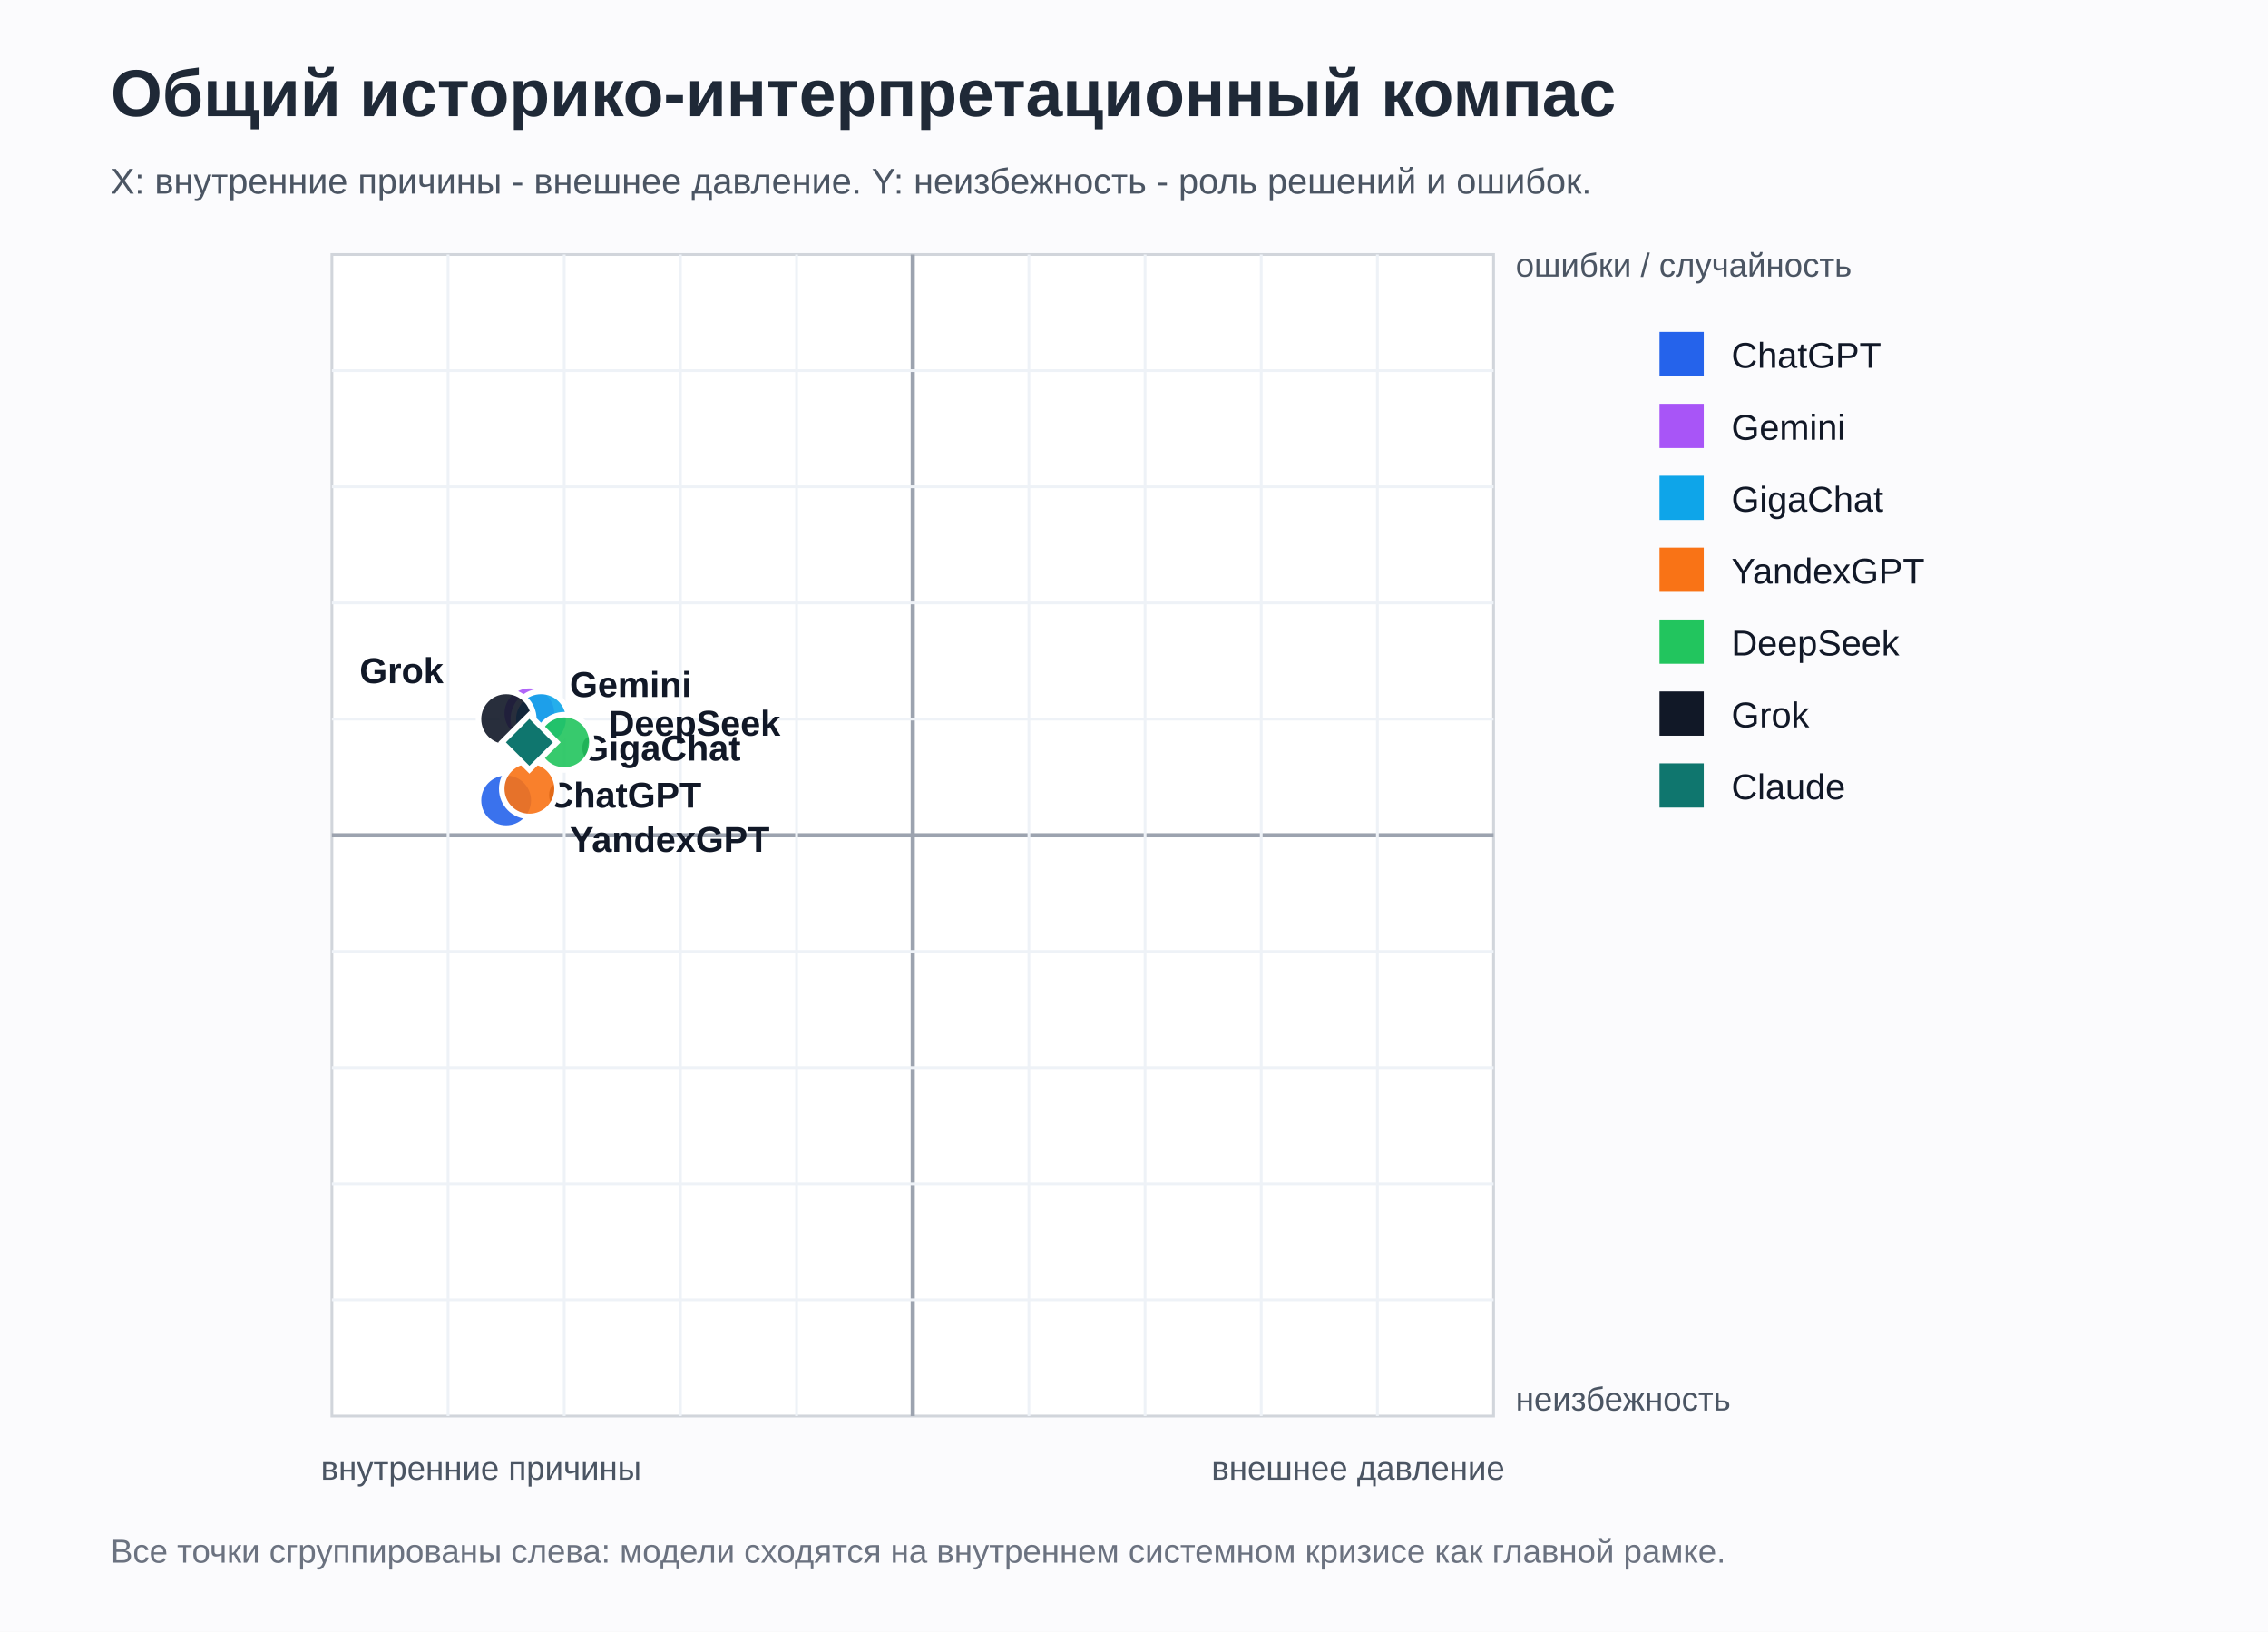
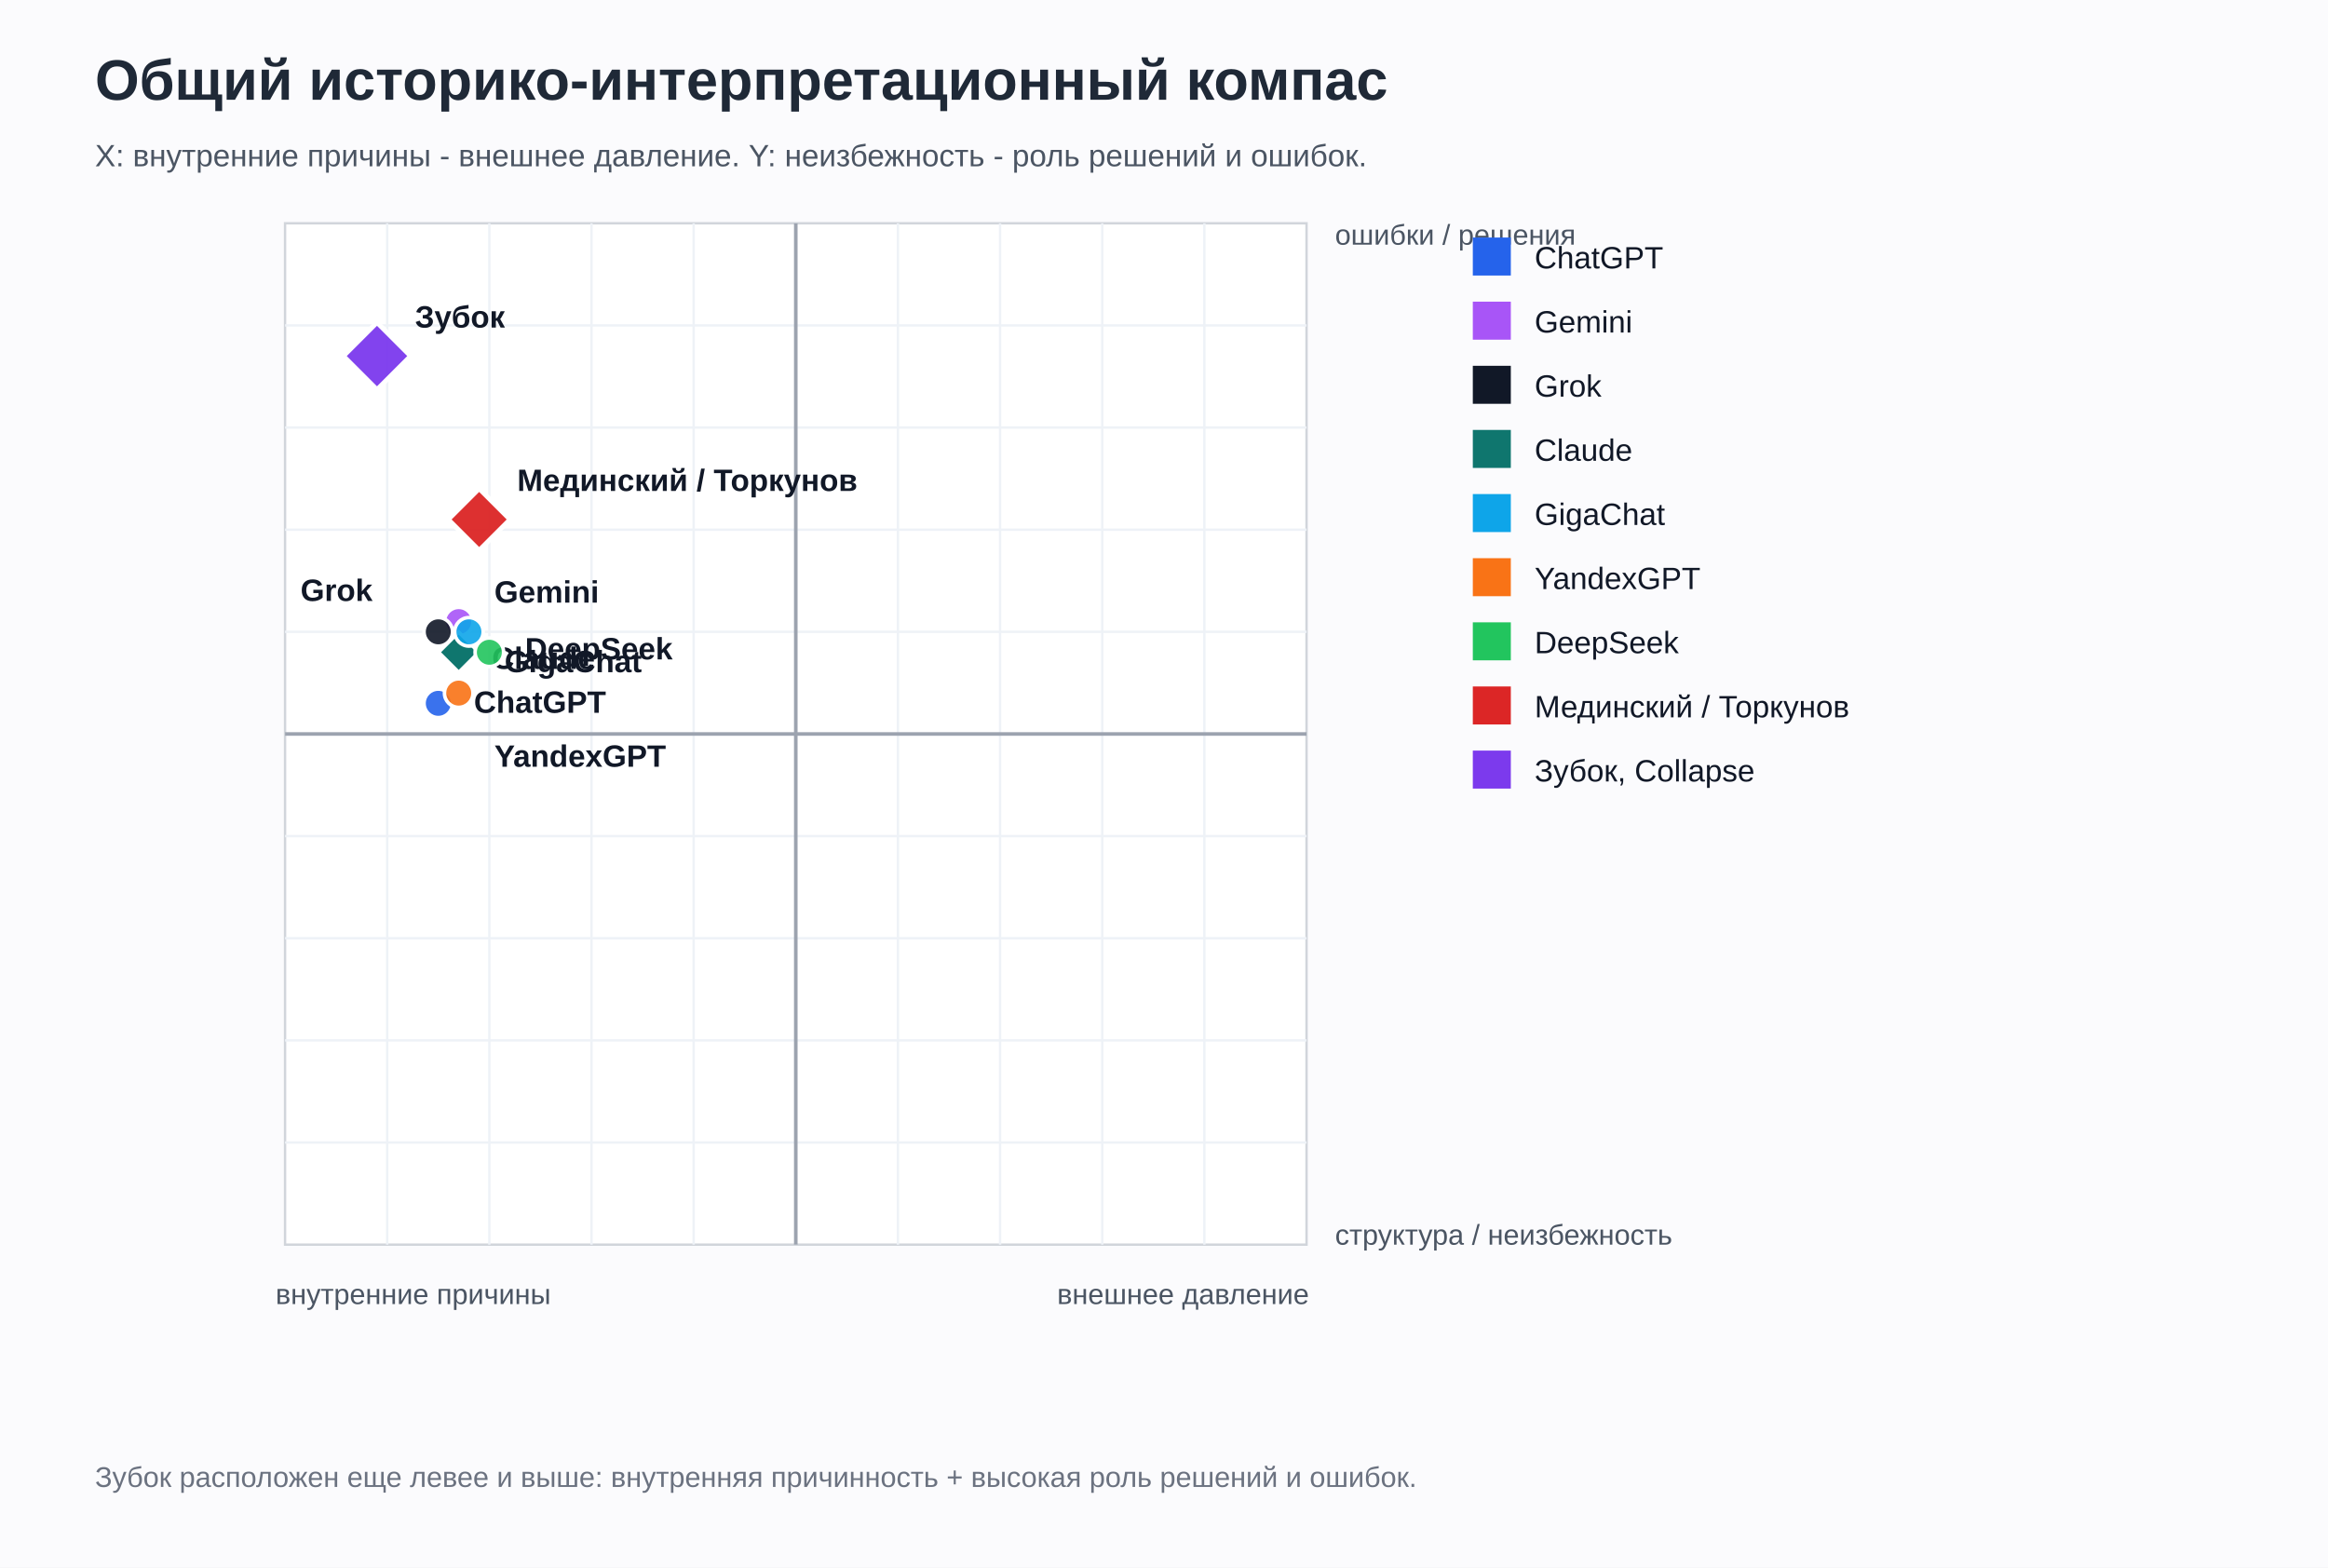
- <svg xmlns="http://www.w3.org/2000/svg" width="820" height="590" viewBox="0 0 820 590" role="img" aria-label="Overall model compass">
-   <rect width="820" height="590" fill="#fbfbfd" />
+ <svg xmlns="http://www.w3.org/2000/svg" width="980" height="660" viewBox="0 0 980 660" role="img" aria-label="Общий историко-интерпретационный компас">
+   <rect width="980" height="660" fill="#fbfbfd" />
  <text x="40" y="42" font-family="Arial, sans-serif" font-size="24" font-weight="700" fill="#1f2937">Общий историко-интерпретационный компас</text>
-   <text x="40" y="70" font-family="Arial, sans-serif" font-size="13" fill="#4b5563">X: внутренние причины - внешнее давление. Y: неизбежность - роль решений и ошибок.</text>
-   <rect x="120" y="92" width="420" height="420" fill="#ffffff" stroke="#d1d5db" />
-   <line x1="120" y1="302" x2="540" y2="302" stroke="#9ca3af" stroke-width="1.5" />
-   <line x1="330" y1="92" x2="330" y2="512" stroke="#9ca3af" stroke-width="1.5" />
-   <g stroke="#eef2f7" stroke-width="1">
-     <line x1="162" y1="92" x2="162" y2="512" />
-     <line x1="204" y1="92" x2="204" y2="512" />
-     <line x1="246" y1="92" x2="246" y2="512" />
-     <line x1="288" y1="92" x2="288" y2="512" />
-     <line x1="372" y1="92" x2="372" y2="512" />
-     <line x1="414" y1="92" x2="414" y2="512" />
-     <line x1="456" y1="92" x2="456" y2="512" />
-     <line x1="498" y1="92" x2="498" y2="512" />
-     <line x1="120" y1="134" x2="540" y2="134" />
-     <line x1="120" y1="176" x2="540" y2="176" />
-     <line x1="120" y1="218" x2="540" y2="218" />
-     <line x1="120" y1="260" x2="540" y2="260" />
-     <line x1="120" y1="344" x2="540" y2="344" />
-     <line x1="120" y1="386" x2="540" y2="386" />
-     <line x1="120" y1="428" x2="540" y2="428" />
-     <line x1="120" y1="470" x2="540" y2="470" />
-   </g>
-   <text x="116" y="535" font-family="Arial, sans-serif" font-size="12" fill="#4b5563">внутренние причины</text>
-   <text x="438" y="535" font-family="Arial, sans-serif" font-size="12" fill="#4b5563">внешнее давление</text>
-   <text x="548" y="100" font-family="Arial, sans-serif" font-size="12" fill="#4b5563">ошибки / случайность</text>
-   <text x="548" y="510" font-family="Arial, sans-serif" font-size="12" fill="#4b5563">неизбежность</text>
-   <circle cx="183.0" cy="289.4" r="10" fill="#2563eb" fill-opacity="0.9" stroke="#ffffff" stroke-width="2" />
-   <text x="198" y="292" font-family="Arial, sans-serif" font-size="13" font-weight="700" fill="#111827">ChatGPT</text>
-   <circle cx="191.4" cy="257.9" r="10" fill="#a855f7" fill-opacity="0.9" stroke="#ffffff" stroke-width="2" />
-   <text x="206" y="252" font-family="Arial, sans-serif" font-size="13" font-weight="700" fill="#111827">Gemini</text>
-   <circle cx="195.6" cy="260.0" r="10" fill="#0ea5e9" fill-opacity="0.9" stroke="#ffffff" stroke-width="2" />
-   <text x="210" y="275" font-family="Arial, sans-serif" font-size="13" font-weight="700" fill="#111827">GigaChat</text>
-   <circle cx="191.4" cy="285.2" r="10" fill="#f97316" fill-opacity="0.9" stroke="#ffffff" stroke-width="2" />
-   <text x="206" y="308" font-family="Arial, sans-serif" font-size="13" font-weight="700" fill="#111827">YandexGPT</text>
-   <circle cx="204.0" cy="268.4" r="10" fill="#22c55e" fill-opacity="0.9" stroke="#ffffff" stroke-width="2" />
-   <text x="220" y="266" font-family="Arial, sans-serif" font-size="13" font-weight="700" fill="#111827">DeepSeek</text>
-   <circle cx="183.0" cy="260.0" r="10" fill="#111827" fill-opacity="0.9" stroke="#ffffff" stroke-width="2" />
-   <text x="130" y="247" font-family="Arial, sans-serif" font-size="13" font-weight="700" fill="#111827">Grok</text>
-   <rect x="184.4" y="261.4" width="14" height="14" transform="rotate(45 191.4 268.4)" fill="#0f766e" stroke="#ffffff" stroke-width="2" />
-   <g font-family="Arial, sans-serif" font-size="13" fill="#111827">
-     <rect x="600" y="120" width="16" height="16" fill="#2563eb" />
-     <text x="626" y="133">ChatGPT</text>
-     <rect x="600" y="146" width="16" height="16" fill="#a855f7" />
-     <text x="626" y="159">Gemini</text>
-     <rect x="600" y="172" width="16" height="16" fill="#0ea5e9" />
-     <text x="626" y="185">GigaChat</text>
-     <rect x="600" y="198" width="16" height="16" fill="#f97316" />
-     <text x="626" y="211">YandexGPT</text>
-     <rect x="600" y="224" width="16" height="16" fill="#22c55e" />
-     <text x="626" y="237">DeepSeek</text>
-     <rect x="600" y="250" width="16" height="16" fill="#111827" />
-     <text x="626" y="263">Grok</text>
-     <rect x="600" y="276" width="16" height="16" fill="#0f766e" />
-     <text x="626" y="289">Claude</text>
-   </g>
-   <text x="40" y="565" font-family="Arial, sans-serif" font-size="12" fill="#6b7280">Все точки сгруппированы слева: модели сходятся на внутреннем системном кризисе как главной рамке.</text>
+   <text x="40" y="70" font-family="Arial, sans-serif" font-size="13" font-weight="400" fill="#4b5563">X: внутренние причины - внешнее давление. Y: неизбежность - роль решений и ошибок.</text>
+   <rect x="120" y="94" width="430" height="430" fill="#ffffff" stroke="#d1d5db" />
+   <line x1="163.0" y1="94" x2="163.0" y2="524" stroke="#eef2f7" stroke-width="1" />
+   <line x1="120" y1="137.0" x2="550" y2="137.0" stroke="#eef2f7" stroke-width="1" />
+   <line x1="206.0" y1="94" x2="206.0" y2="524" stroke="#eef2f7" stroke-width="1" />
+   <line x1="120" y1="180.0" x2="550" y2="180.0" stroke="#eef2f7" stroke-width="1" />
+   <line x1="249.0" y1="94" x2="249.0" y2="524" stroke="#eef2f7" stroke-width="1" />
+   <line x1="120" y1="223.0" x2="550" y2="223.0" stroke="#eef2f7" stroke-width="1" />
+   <line x1="292.0" y1="94" x2="292.0" y2="524" stroke="#eef2f7" stroke-width="1" />
+   <line x1="120" y1="266.0" x2="550" y2="266.0" stroke="#eef2f7" stroke-width="1" />
+   <line x1="335.0" y1="94" x2="335.0" y2="524" stroke="#eef2f7" stroke-width="1" />
+   <line x1="120" y1="309.0" x2="550" y2="309.0" stroke="#eef2f7" stroke-width="1" />
+   <line x1="378.0" y1="94" x2="378.0" y2="524" stroke="#eef2f7" stroke-width="1" />
+   <line x1="120" y1="352.0" x2="550" y2="352.0" stroke="#eef2f7" stroke-width="1" />
+   <line x1="421.0" y1="94" x2="421.0" y2="524" stroke="#eef2f7" stroke-width="1" />
+   <line x1="120" y1="395.0" x2="550" y2="395.0" stroke="#eef2f7" stroke-width="1" />
+   <line x1="464.0" y1="94" x2="464.0" y2="524" stroke="#eef2f7" stroke-width="1" />
+   <line x1="120" y1="438.0" x2="550" y2="438.0" stroke="#eef2f7" stroke-width="1" />
+   <line x1="507.0" y1="94" x2="507.0" y2="524" stroke="#eef2f7" stroke-width="1" />
+   <line x1="120" y1="481.0" x2="550" y2="481.0" stroke="#eef2f7" stroke-width="1" />
+   <line x1="120" y1="309.0" x2="550" y2="309.0" stroke="#9ca3af" stroke-width="1.5" />
+   <line x1="335.0" y1="94" x2="335.0" y2="524" stroke="#9ca3af" stroke-width="1.5" />
+   <text x="116" y="549" font-family="Arial, sans-serif" font-size="12" font-weight="400" fill="#4b5563">внутренние причины</text>
+   <text x="445" y="549" font-family="Arial, sans-serif" font-size="12" font-weight="400" fill="#4b5563">внешнее давление</text>
+   <text x="562" y="103" font-family="Arial, sans-serif" font-size="12" font-weight="400" fill="#4b5563">ошибки / решения</text>
+   <text x="562" y="524" font-family="Arial, sans-serif" font-size="12" font-weight="400" fill="#4b5563">структура / неизбежность</text>
+   <circle cx="184.5" cy="296.1" r="6" fill="#2563eb" fill-opacity="0.9" stroke="#ffffff" stroke-width="1.5" />
+   <text x="199.5" y="300.1" font-family="Arial, sans-serif" font-size="13" font-weight="700" fill="#111827">ChatGPT</text>
+   <circle cx="193.1" cy="261.7" r="6" fill="#a855f7" fill-opacity="0.9" stroke="#ffffff" stroke-width="1.5" />
+   <text x="208.1" y="253.7" font-family="Arial, sans-serif" font-size="13" font-weight="700" fill="#111827">Gemini</text>
+   <circle cx="184.5" cy="266.0" r="6" fill="#111827" fill-opacity="0.9" stroke="#ffffff" stroke-width="1.5" />
+   <text x="126.5" y="253.0" font-family="Arial, sans-serif" font-size="13" font-weight="700" fill="#111827">Grok</text>
+   <rect x="187.1" y="268.6" width="12" height="12" transform="rotate(45 193.1 274.6)" fill="#0f766e" stroke="#ffffff" stroke-width="1.5" />
+   <text x="207.1" y="281.6" font-family="Arial, sans-serif" font-size="13" font-weight="700" fill="#111827">Claude</text>
+   <circle cx="197.4" cy="266.0" r="6" fill="#0ea5e9" fill-opacity="0.9" stroke="#ffffff" stroke-width="1.5" />
+   <text x="212.4" y="283.0" font-family="Arial, sans-serif" font-size="13" font-weight="700" fill="#111827">GigaChat</text>
+   <circle cx="193.1" cy="291.8" r="6" fill="#f97316" fill-opacity="0.9" stroke="#ffffff" stroke-width="1.5" />
+   <text x="208.1" y="322.8" font-family="Arial, sans-serif" font-size="13" font-weight="700" fill="#111827">YandexGPT</text>
+   <circle cx="206.0" cy="274.6" r="6" fill="#22c55e" fill-opacity="0.9" stroke="#ffffff" stroke-width="1.5" />
+   <text x="221.0" y="277.6" font-family="Arial, sans-serif" font-size="13" font-weight="700" fill="#111827">DeepSeek</text>
+   <polygon points="201.7,205.7 214.7,218.7 201.7,231.7 188.7,218.7" fill="#dc2626" fill-opacity="0.95" stroke="#ffffff" stroke-width="2" />
+   <text x="217.7" y="206.7" font-family="Arial, sans-serif" font-size="13" font-weight="700" fill="#111827">Мединский / Торкунов</text>
+   <rect x="148.7" y="139.9" width="20" height="20" transform="rotate(45 158.7 149.9)" fill="#7c3aed" fill-opacity="0.95" stroke="#ffffff" stroke-width="2" />
+   <text x="174.7" y="137.9" font-family="Arial, sans-serif" font-size="13" font-weight="700" fill="#111827">Зубок</text>
+   <rect x="620" y="100" width="16" height="16" fill="#2563eb" />
+   <text x="646" y="113" font-family="Arial, sans-serif" font-size="13" font-weight="400" fill="#111827">ChatGPT</text>
+   <rect x="620" y="127" width="16" height="16" fill="#a855f7" />
+   <text x="646" y="140" font-family="Arial, sans-serif" font-size="13" font-weight="400" fill="#111827">Gemini</text>
+   <rect x="620" y="154" width="16" height="16" fill="#111827" />
+   <text x="646" y="167" font-family="Arial, sans-serif" font-size="13" font-weight="400" fill="#111827">Grok</text>
+   <rect x="620" y="181" width="16" height="16" fill="#0f766e" />
+   <text x="646" y="194" font-family="Arial, sans-serif" font-size="13" font-weight="400" fill="#111827">Claude</text>
+   <rect x="620" y="208" width="16" height="16" fill="#0ea5e9" />
+   <text x="646" y="221" font-family="Arial, sans-serif" font-size="13" font-weight="400" fill="#111827">GigaChat</text>
+   <rect x="620" y="235" width="16" height="16" fill="#f97316" />
+   <text x="646" y="248" font-family="Arial, sans-serif" font-size="13" font-weight="400" fill="#111827">YandexGPT</text>
+   <rect x="620" y="262" width="16" height="16" fill="#22c55e" />
+   <text x="646" y="275" font-family="Arial, sans-serif" font-size="13" font-weight="400" fill="#111827">DeepSeek</text>
+   <rect x="620" y="289" width="16" height="16" fill="#dc2626" />
+   <text x="646" y="302" font-family="Arial, sans-serif" font-size="13" font-weight="400" fill="#111827">Мединский / Торкунов</text>
+   <rect x="620" y="316" width="16" height="16" fill="#7c3aed" />
+   <text x="646" y="329" font-family="Arial, sans-serif" font-size="13" font-weight="400" fill="#111827">Зубок, Collapse</text>
+   <text x="40" y="626" font-family="Arial, sans-serif" font-size="12" font-weight="400" fill="#6b7280">Зубок расположен еще левее и выше: внутренняя причинность + высокая роль решений и ошибок.</text>
</svg>
